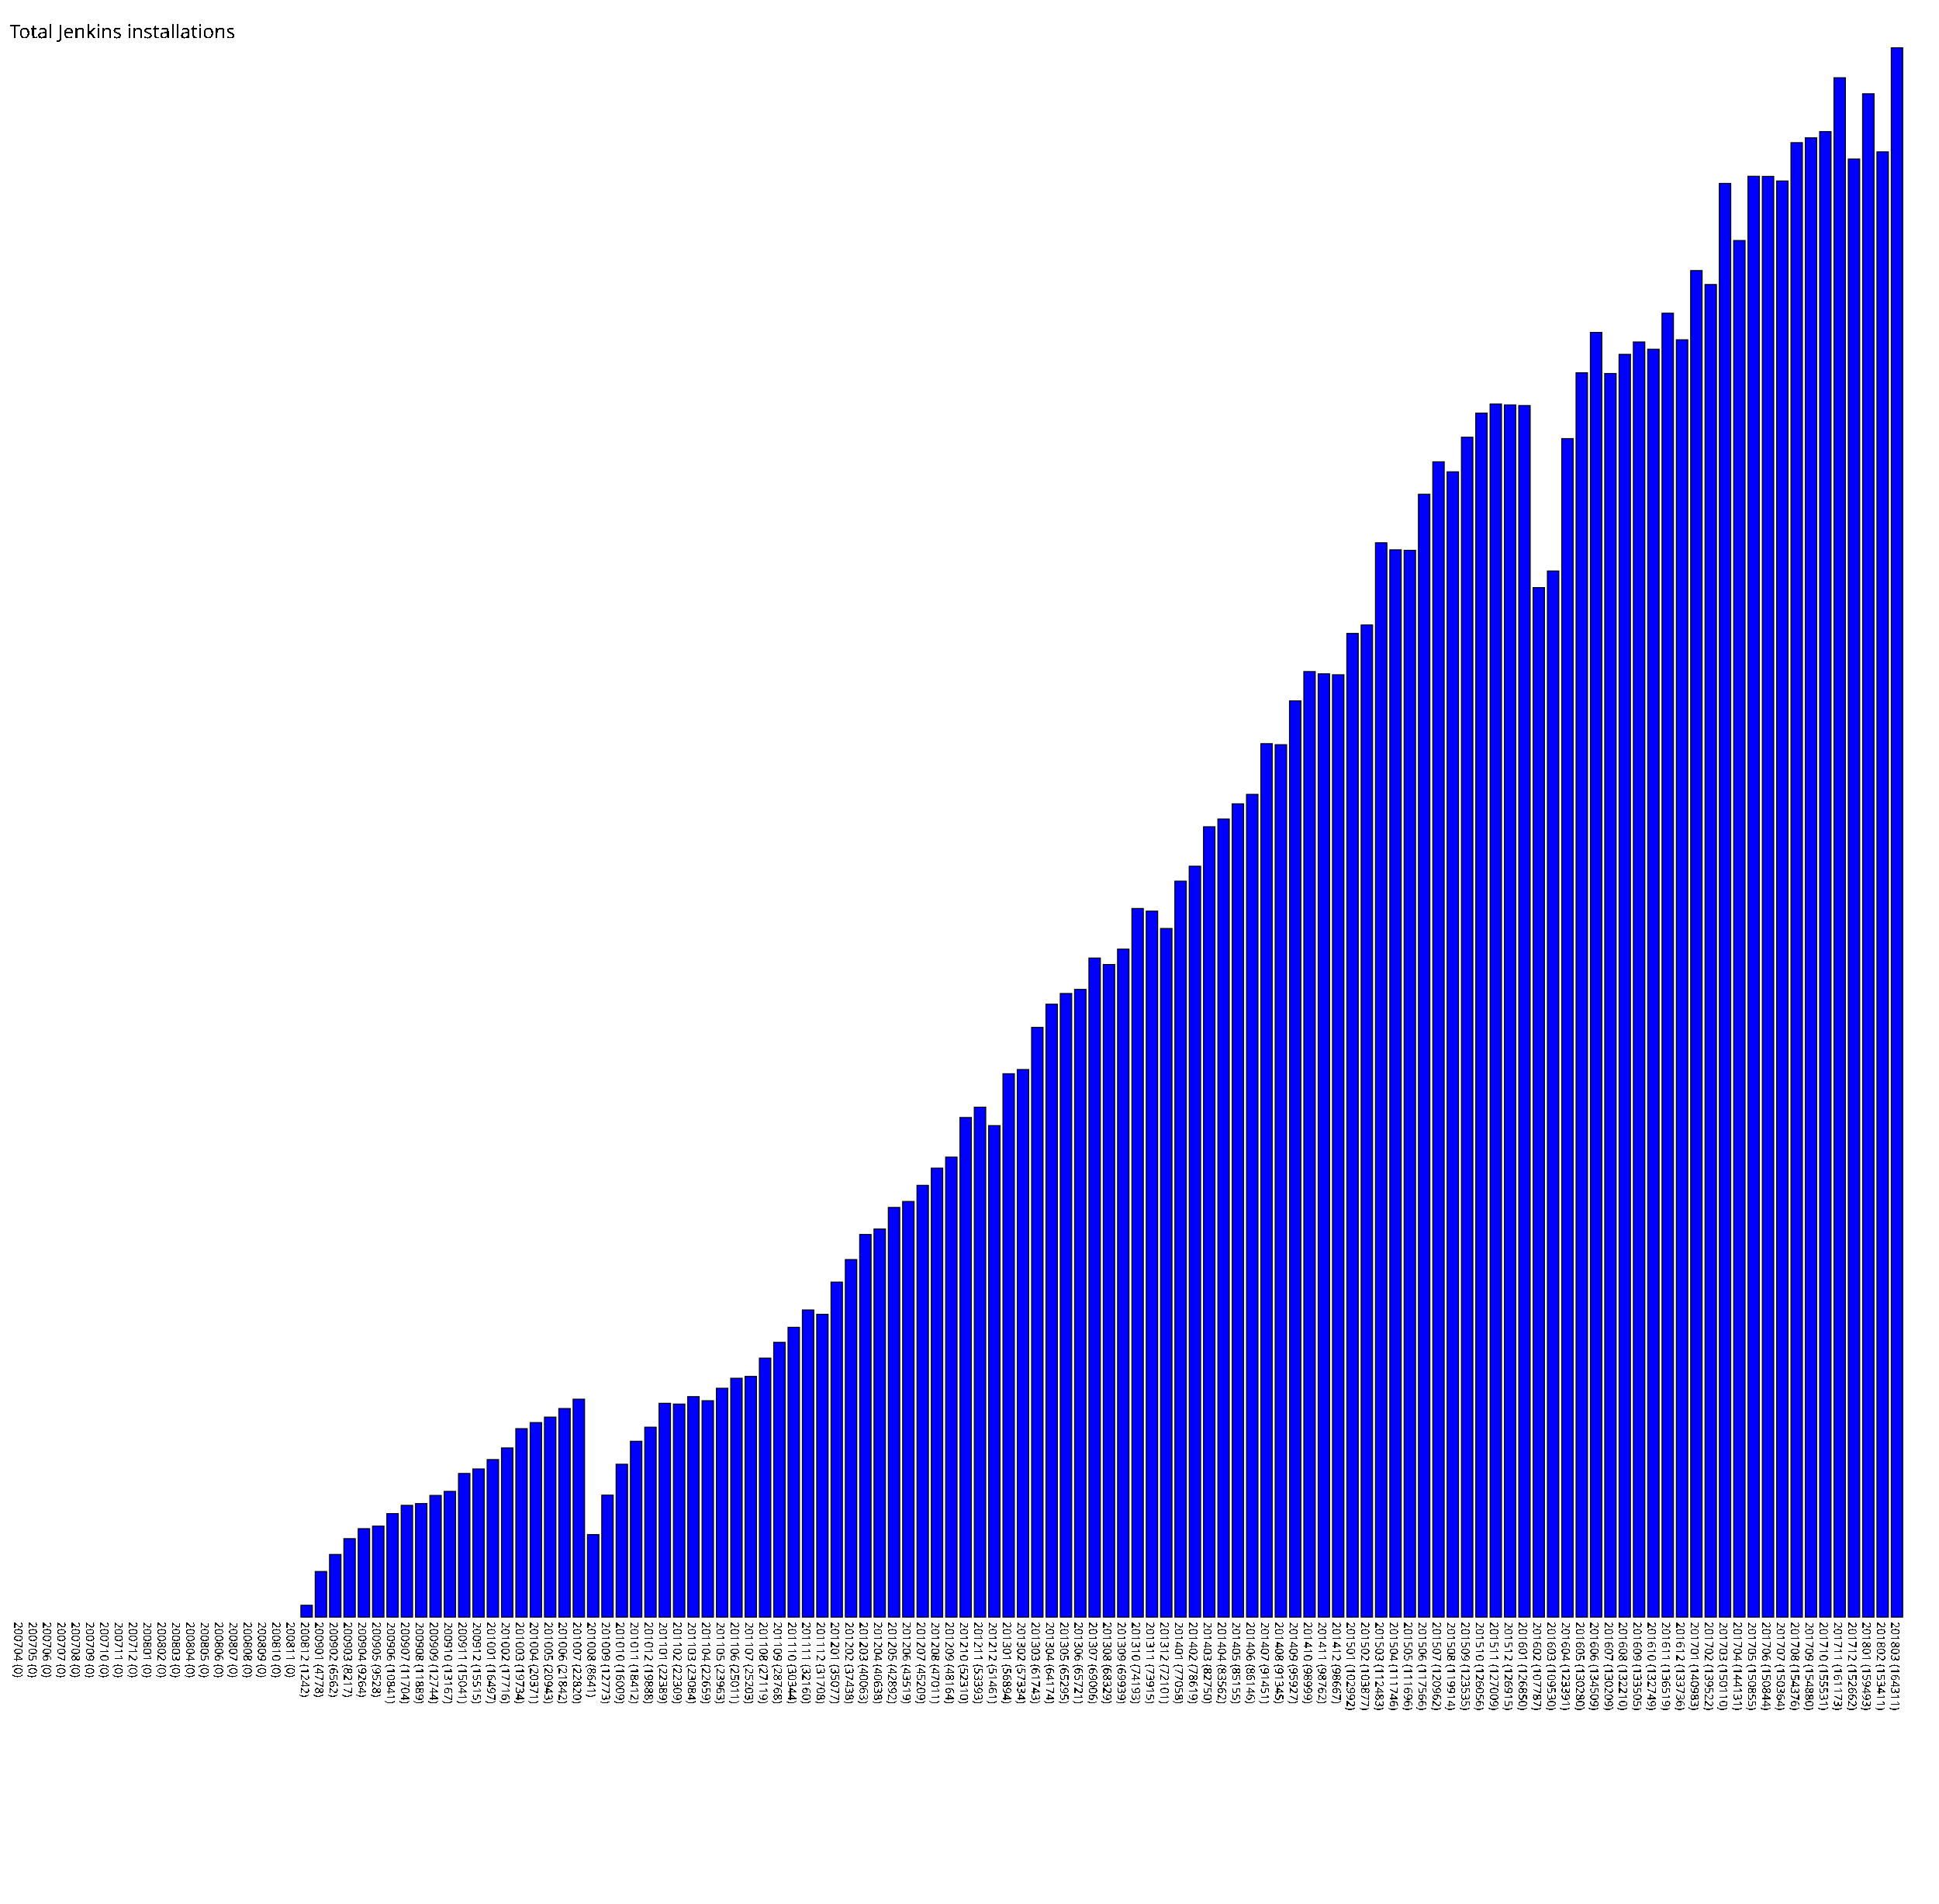
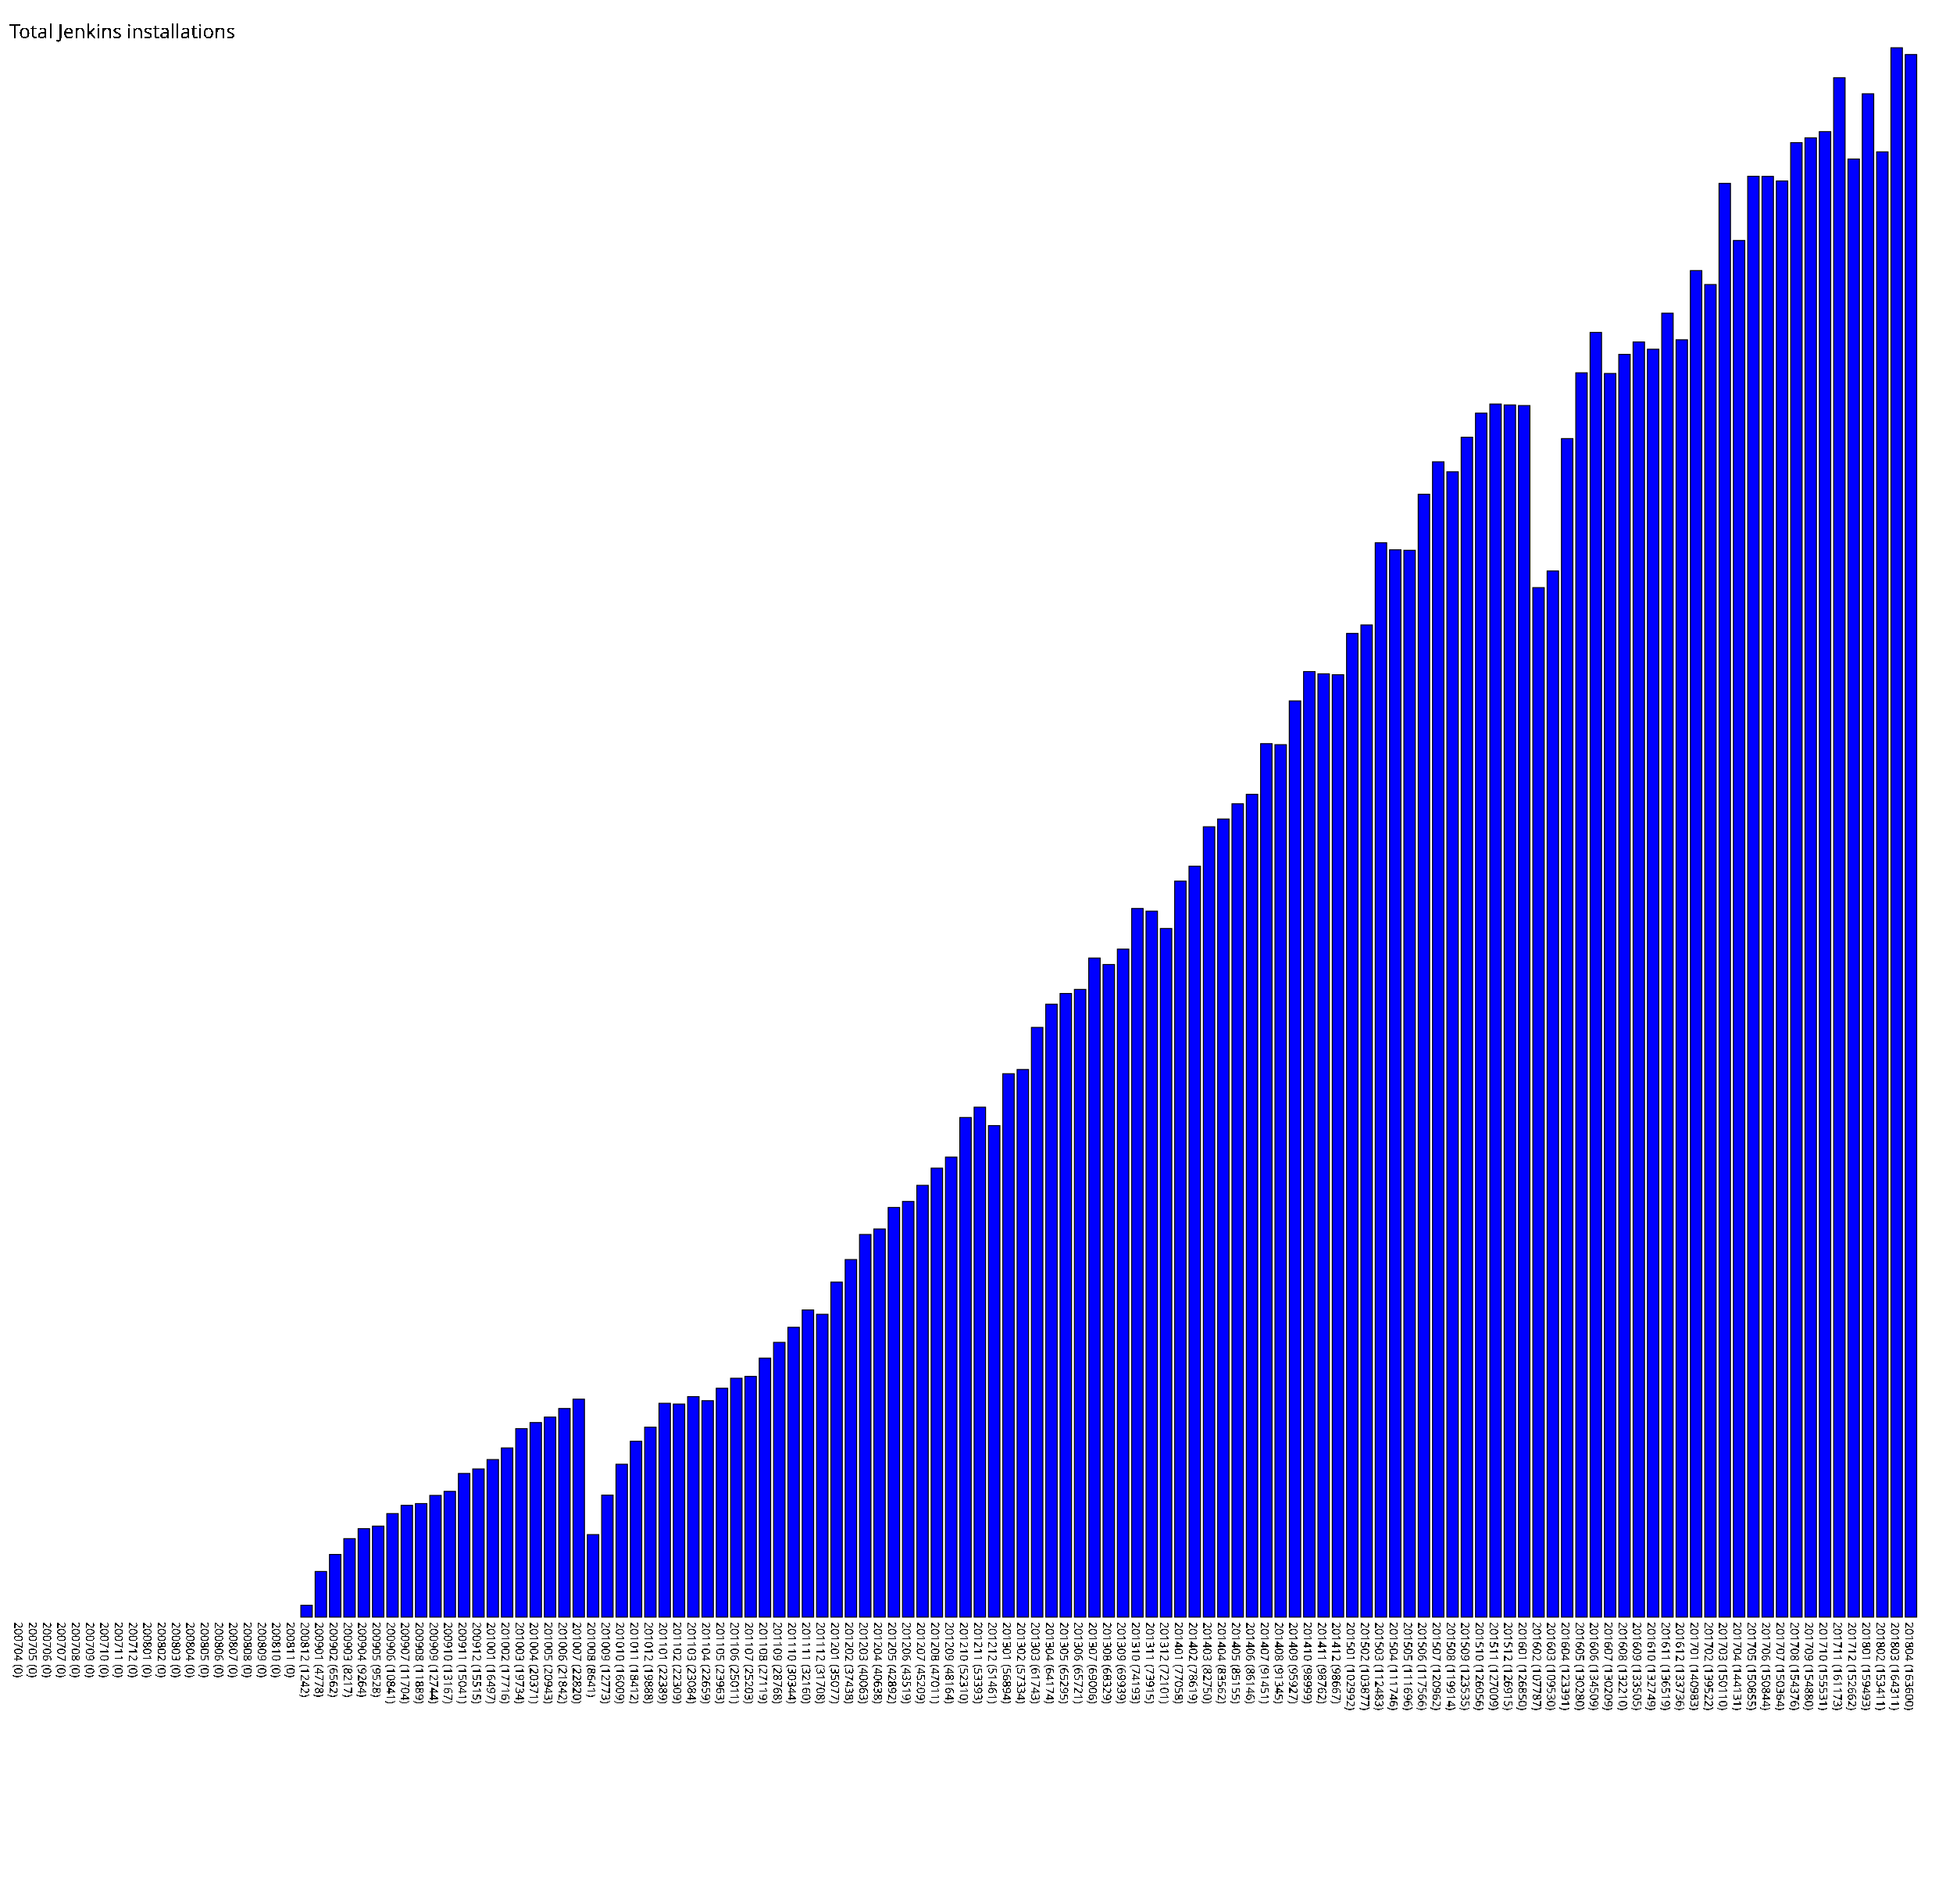
- <svg xmlns="http://www.w3.org/2000/svg" version="1.1" preserveAspectRatio="xMidYMid meet" viewBox="0 0 2030 1993.11">
+ <svg xmlns="http://www.w3.org/2000/svg" version="1.1" preserveAspectRatio="xMidYMid meet" viewBox="0 0 2045 1993.11">
  <rect fill="blue" height="0" stroke="black" width="12" x="15" y="1693.11" />
  <text x="15" y="1698.11" font-family="Tahoma" font-size="12" transform="rotate(90 15,1698.11)" text-rendering="optimizeSpeed" fill="#000000;">200704 (0)</text>
  <rect fill="blue" height="0" stroke="black" width="12" x="30" y="1693.11" />
  <text x="30" y="1698.11" font-family="Tahoma" font-size="12" transform="rotate(90 30,1698.11)" text-rendering="optimizeSpeed" fill="#000000;">200705 (0)</text>
  <rect fill="blue" height="0" stroke="black" width="12" x="45" y="1693.11" />
  <text x="45" y="1698.11" font-family="Tahoma" font-size="12" transform="rotate(90 45,1698.11)" text-rendering="optimizeSpeed" fill="#000000;">200706 (0)</text>
  <rect fill="blue" height="0" stroke="black" width="12" x="60" y="1693.11" />
  <text x="60" y="1698.11" font-family="Tahoma" font-size="12" transform="rotate(90 60,1698.11)" text-rendering="optimizeSpeed" fill="#000000;">200707 (0)</text>
  <rect fill="blue" height="0" stroke="black" width="12" x="75" y="1693.11" />
  <text x="75" y="1698.11" font-family="Tahoma" font-size="12" transform="rotate(90 75,1698.11)" text-rendering="optimizeSpeed" fill="#000000;">200708 (0)</text>
  <rect fill="blue" height="0" stroke="black" width="12" x="90" y="1693.11" />
  <text x="90" y="1698.11" font-family="Tahoma" font-size="12" transform="rotate(90 90,1698.11)" text-rendering="optimizeSpeed" fill="#000000;">200709 (0)</text>
  <rect fill="blue" height="0" stroke="black" width="12" x="105" y="1693.11" />
  <text x="105" y="1698.11" font-family="Tahoma" font-size="12" transform="rotate(90 105,1698.11)" text-rendering="optimizeSpeed" fill="#000000;">200710 (0)</text>
  <rect fill="blue" height="0" stroke="black" width="12" x="120" y="1693.11" />
  <text x="120" y="1698.11" font-family="Tahoma" font-size="12" transform="rotate(90 120,1698.11)" text-rendering="optimizeSpeed" fill="#000000;">200711 (0)</text>
  <rect fill="blue" height="0" stroke="black" width="12" x="135" y="1693.11" />
  <text x="135" y="1698.11" font-family="Tahoma" font-size="12" transform="rotate(90 135,1698.11)" text-rendering="optimizeSpeed" fill="#000000;">200712 (0)</text>
  <rect fill="blue" height="0" stroke="black" width="12" x="150" y="1693.11" />
  <text x="150" y="1698.11" font-family="Tahoma" font-size="12" transform="rotate(90 150,1698.11)" text-rendering="optimizeSpeed" fill="#000000;">200801 (0)</text>
  <rect fill="blue" height="0" stroke="black" width="12" x="165" y="1693.11" />
  <text x="165" y="1698.11" font-family="Tahoma" font-size="12" transform="rotate(90 165,1698.11)" text-rendering="optimizeSpeed" fill="#000000;">200802 (0)</text>
  <rect fill="blue" height="0" stroke="black" width="12" x="180" y="1693.11" />
  <text x="180" y="1698.11" font-family="Tahoma" font-size="12" transform="rotate(90 180,1698.11)" text-rendering="optimizeSpeed" fill="#000000;">200803 (0)</text>
  <rect fill="blue" height="0" stroke="black" width="12" x="195" y="1693.11" />
  <text x="195" y="1698.11" font-family="Tahoma" font-size="12" transform="rotate(90 195,1698.11)" text-rendering="optimizeSpeed" fill="#000000;">200804 (0)</text>
  <rect fill="blue" height="0" stroke="black" width="12" x="210" y="1693.11" />
  <text x="210" y="1698.11" font-family="Tahoma" font-size="12" transform="rotate(90 210,1698.11)" text-rendering="optimizeSpeed" fill="#000000;">200805 (0)</text>
  <rect fill="blue" height="0" stroke="black" width="12" x="225" y="1693.11" />
  <text x="225" y="1698.11" font-family="Tahoma" font-size="12" transform="rotate(90 225,1698.11)" text-rendering="optimizeSpeed" fill="#000000;">200806 (0)</text>
  <rect fill="blue" height="0" stroke="black" width="12" x="240" y="1693.11" />
  <text x="240" y="1698.11" font-family="Tahoma" font-size="12" transform="rotate(90 240,1698.11)" text-rendering="optimizeSpeed" fill="#000000;">200807 (0)</text>
  <rect fill="blue" height="0" stroke="black" width="12" x="255" y="1693.11" />
  <text x="255" y="1698.11" font-family="Tahoma" font-size="12" transform="rotate(90 255,1698.11)" text-rendering="optimizeSpeed" fill="#000000;">200808 (0)</text>
  <rect fill="blue" height="0" stroke="black" width="12" x="270" y="1693.11" />
  <text x="270" y="1698.11" font-family="Tahoma" font-size="12" transform="rotate(90 270,1698.11)" text-rendering="optimizeSpeed" fill="#000000;">200809 (0)</text>
  <rect fill="blue" height="0" stroke="black" width="12" x="285" y="1693.11" />
  <text x="285" y="1698.11" font-family="Tahoma" font-size="12" transform="rotate(90 285,1698.11)" text-rendering="optimizeSpeed" fill="#000000;">200810 (0)</text>
  <rect fill="blue" height="0" stroke="black" width="12" x="300" y="1693.11" />
  <text x="300" y="1698.11" font-family="Tahoma" font-size="12" transform="rotate(90 300,1698.11)" text-rendering="optimizeSpeed" fill="#000000;">200811 (0)</text>
  <rect fill="blue" height="12.42" stroke="black" width="12" x="315" y="1680.69" />
  <text x="315" y="1698.11" font-family="Tahoma" font-size="12" transform="rotate(90 315,1698.11)" text-rendering="optimizeSpeed" fill="#000000;">200812 (1242)</text>
  <rect fill="blue" height="47.78" stroke="black" width="12" x="330" y="1645.33" />
  <text x="330" y="1698.11" font-family="Tahoma" font-size="12" transform="rotate(90 330,1698.11)" text-rendering="optimizeSpeed" fill="#000000;">200901 (4778)</text>
  <rect fill="blue" height="65.62" stroke="black" width="12" x="345" y="1627.49" />
  <text x="345" y="1698.11" font-family="Tahoma" font-size="12" transform="rotate(90 345,1698.11)" text-rendering="optimizeSpeed" fill="#000000;">200902 (6562)</text>
  <rect fill="blue" height="82.17" stroke="black" width="12" x="360" y="1610.94" />
  <text x="360" y="1698.11" font-family="Tahoma" font-size="12" transform="rotate(90 360,1698.11)" text-rendering="optimizeSpeed" fill="#000000;">200903 (8217)</text>
  <rect fill="blue" height="92.64" stroke="black" width="12" x="375" y="1600.47" />
  <text x="375" y="1698.11" font-family="Tahoma" font-size="12" transform="rotate(90 375,1698.11)" text-rendering="optimizeSpeed" fill="#000000;">200904 (9264)</text>
  <rect fill="blue" height="95.28" stroke="black" width="12" x="390" y="1597.83" />
  <text x="390" y="1698.11" font-family="Tahoma" font-size="12" transform="rotate(90 390,1698.11)" text-rendering="optimizeSpeed" fill="#000000;">200905 (9528)</text>
  <rect fill="blue" height="108.41" stroke="black" width="12" x="405" y="1584.70" />
  <text x="405" y="1698.11" font-family="Tahoma" font-size="12" transform="rotate(90 405,1698.11)" text-rendering="optimizeSpeed" fill="#000000;">200906 (10841)</text>
  <rect fill="blue" height="117.04" stroke="black" width="12" x="420" y="1576.07" />
  <text x="420" y="1698.11" font-family="Tahoma" font-size="12" transform="rotate(90 420,1698.11)" text-rendering="optimizeSpeed" fill="#000000;">200907 (11704)</text>
  <rect fill="blue" height="118.89" stroke="black" width="12" x="435" y="1574.22" />
  <text x="435" y="1698.11" font-family="Tahoma" font-size="12" transform="rotate(90 435,1698.11)" text-rendering="optimizeSpeed" fill="#000000;">200908 (11889)</text>
  <rect fill="blue" height="127.44" stroke="black" width="12" x="450" y="1565.67" />
  <text x="450" y="1698.11" font-family="Tahoma" font-size="12" transform="rotate(90 450,1698.11)" text-rendering="optimizeSpeed" fill="#000000;">200909 (12744)</text>
  <rect fill="blue" height="131.67" stroke="black" width="12" x="465" y="1561.44" />
  <text x="465" y="1698.11" font-family="Tahoma" font-size="12" transform="rotate(90 465,1698.11)" text-rendering="optimizeSpeed" fill="#000000;">200910 (13167)</text>
  <rect fill="blue" height="150.41" stroke="black" width="12" x="480" y="1542.70" />
  <text x="480" y="1698.11" font-family="Tahoma" font-size="12" transform="rotate(90 480,1698.11)" text-rendering="optimizeSpeed" fill="#000000;">200911 (15041)</text>
  <rect fill="blue" height="155.15" stroke="black" width="12" x="495" y="1537.96" />
  <text x="495" y="1698.11" font-family="Tahoma" font-size="12" transform="rotate(90 495,1698.11)" text-rendering="optimizeSpeed" fill="#000000;">200912 (15515)</text>
  <rect fill="blue" height="164.97" stroke="black" width="12" x="510" y="1528.14" />
  <text x="510" y="1698.11" font-family="Tahoma" font-size="12" transform="rotate(90 510,1698.11)" text-rendering="optimizeSpeed" fill="#000000;">201001 (16497)</text>
  <rect fill="blue" height="177.16" stroke="black" width="12" x="525" y="1515.95" />
  <text x="525" y="1698.11" font-family="Tahoma" font-size="12" transform="rotate(90 525,1698.11)" text-rendering="optimizeSpeed" fill="#000000;">201002 (17716)</text>
  <rect fill="blue" height="197.34" stroke="black" width="12" x="540" y="1495.77" />
  <text x="540" y="1698.11" font-family="Tahoma" font-size="12" transform="rotate(90 540,1698.11)" text-rendering="optimizeSpeed" fill="#000000;">201003 (19734)</text>
  <rect fill="blue" height="203.71" stroke="black" width="12" x="555" y="1489.40" />
  <text x="555" y="1698.11" font-family="Tahoma" font-size="12" transform="rotate(90 555,1698.11)" text-rendering="optimizeSpeed" fill="#000000;">201004 (20371)</text>
  <rect fill="blue" height="209.43" stroke="black" width="12" x="570" y="1483.68" />
  <text x="570" y="1698.11" font-family="Tahoma" font-size="12" transform="rotate(90 570,1698.11)" text-rendering="optimizeSpeed" fill="#000000;">201005 (20943)</text>
  <rect fill="blue" height="218.42" stroke="black" width="12" x="585" y="1474.69" />
  <text x="585" y="1698.11" font-family="Tahoma" font-size="12" transform="rotate(90 585,1698.11)" text-rendering="optimizeSpeed" fill="#000000;">201006 (21842)</text>
  <rect fill="blue" height="228.2" stroke="black" width="12" x="600" y="1464.91" />
  <text x="600" y="1698.11" font-family="Tahoma" font-size="12" transform="rotate(90 600,1698.11)" text-rendering="optimizeSpeed" fill="#000000;">201007 (22820)</text>
  <rect fill="blue" height="86.41" stroke="black" width="12" x="615" y="1606.70" />
  <text x="615" y="1698.11" font-family="Tahoma" font-size="12" transform="rotate(90 615,1698.11)" text-rendering="optimizeSpeed" fill="#000000;">201008 (8641)</text>
  <rect fill="blue" height="127.73" stroke="black" width="12" x="630" y="1565.38" />
  <text x="630" y="1698.11" font-family="Tahoma" font-size="12" transform="rotate(90 630,1698.11)" text-rendering="optimizeSpeed" fill="#000000;">201009 (12773)</text>
  <rect fill="blue" height="160.09" stroke="black" width="12" x="645" y="1533.02" />
  <text x="645" y="1698.11" font-family="Tahoma" font-size="12" transform="rotate(90 645,1698.11)" text-rendering="optimizeSpeed" fill="#000000;">201010 (16009)</text>
  <rect fill="blue" height="184.12" stroke="black" width="12" x="660" y="1508.99" />
  <text x="660" y="1698.11" font-family="Tahoma" font-size="12" transform="rotate(90 660,1698.11)" text-rendering="optimizeSpeed" fill="#000000;">201011 (18412)</text>
  <rect fill="blue" height="198.88" stroke="black" width="12" x="675" y="1494.23" />
  <text x="675" y="1698.11" font-family="Tahoma" font-size="12" transform="rotate(90 675,1698.11)" text-rendering="optimizeSpeed" fill="#000000;">201012 (19888)</text>
  <rect fill="blue" height="223.89" stroke="black" width="12" x="690" y="1469.22" />
  <text x="690" y="1698.11" font-family="Tahoma" font-size="12" transform="rotate(90 690,1698.11)" text-rendering="optimizeSpeed" fill="#000000;">201101 (22389)</text>
  <rect fill="blue" height="223.09" stroke="black" width="12" x="705" y="1470.02" />
  <text x="705" y="1698.11" font-family="Tahoma" font-size="12" transform="rotate(90 705,1698.11)" text-rendering="optimizeSpeed" fill="#000000;">201102 (22309)</text>
  <rect fill="blue" height="230.84" stroke="black" width="12" x="720" y="1462.27" />
  <text x="720" y="1698.11" font-family="Tahoma" font-size="12" transform="rotate(90 720,1698.11)" text-rendering="optimizeSpeed" fill="#000000;">201103 (23084)</text>
  <rect fill="blue" height="226.59" stroke="black" width="12" x="735" y="1466.52" />
  <text x="735" y="1698.11" font-family="Tahoma" font-size="12" transform="rotate(90 735,1698.11)" text-rendering="optimizeSpeed" fill="#000000;">201104 (22659)</text>
  <rect fill="blue" height="239.63" stroke="black" width="12" x="750" y="1453.48" />
  <text x="750" y="1698.11" font-family="Tahoma" font-size="12" transform="rotate(90 750,1698.11)" text-rendering="optimizeSpeed" fill="#000000;">201105 (23963)</text>
  <rect fill="blue" height="250.11" stroke="black" width="12" x="765" y="1443.00" />
  <text x="765" y="1698.11" font-family="Tahoma" font-size="12" transform="rotate(90 765,1698.11)" text-rendering="optimizeSpeed" fill="#000000;">201106 (25011)</text>
  <rect fill="blue" height="252.03" stroke="black" width="12" x="780" y="1441.08" />
  <text x="780" y="1698.11" font-family="Tahoma" font-size="12" transform="rotate(90 780,1698.11)" text-rendering="optimizeSpeed" fill="#000000;">201107 (25203)</text>
  <rect fill="blue" height="271.19" stroke="black" width="12" x="795" y="1421.92" />
  <text x="795" y="1698.11" font-family="Tahoma" font-size="12" transform="rotate(90 795,1698.11)" text-rendering="optimizeSpeed" fill="#000000;">201108 (27119)</text>
  <rect fill="blue" height="287.68" stroke="black" width="12" x="810" y="1405.43" />
  <text x="810" y="1698.11" font-family="Tahoma" font-size="12" transform="rotate(90 810,1698.11)" text-rendering="optimizeSpeed" fill="#000000;">201109 (28768)</text>
  <rect fill="blue" height="303.44" stroke="black" width="12" x="825" y="1389.67" />
  <text x="825" y="1698.11" font-family="Tahoma" font-size="12" transform="rotate(90 825,1698.11)" text-rendering="optimizeSpeed" fill="#000000;">201110 (30344)</text>
  <rect fill="blue" height="321.6" stroke="black" width="12" x="840" y="1371.51" />
  <text x="840" y="1698.11" font-family="Tahoma" font-size="12" transform="rotate(90 840,1698.11)" text-rendering="optimizeSpeed" fill="#000000;">201111 (32160)</text>
  <rect fill="blue" height="317.08" stroke="black" width="12" x="855" y="1376.03" />
  <text x="855" y="1698.11" font-family="Tahoma" font-size="12" transform="rotate(90 855,1698.11)" text-rendering="optimizeSpeed" fill="#000000;">201112 (31708)</text>
  <rect fill="blue" height="350.77" stroke="black" width="12" x="870" y="1342.34" />
  <text x="870" y="1698.11" font-family="Tahoma" font-size="12" transform="rotate(90 870,1698.11)" text-rendering="optimizeSpeed" fill="#000000;">201201 (35077)</text>
  <rect fill="blue" height="374.38" stroke="black" width="12" x="885" y="1318.73" />
  <text x="885" y="1698.11" font-family="Tahoma" font-size="12" transform="rotate(90 885,1698.11)" text-rendering="optimizeSpeed" fill="#000000;">201202 (37438)</text>
  <rect fill="blue" height="400.63" stroke="black" width="12" x="900" y="1292.48" />
  <text x="900" y="1698.11" font-family="Tahoma" font-size="12" transform="rotate(90 900,1698.11)" text-rendering="optimizeSpeed" fill="#000000;">201203 (40063)</text>
  <rect fill="blue" height="406.38" stroke="black" width="12" x="915" y="1286.73" />
  <text x="915" y="1698.11" font-family="Tahoma" font-size="12" transform="rotate(90 915,1698.11)" text-rendering="optimizeSpeed" fill="#000000;">201204 (40638)</text>
  <rect fill="blue" height="428.92" stroke="black" width="12" x="930" y="1264.19" />
  <text x="930" y="1698.11" font-family="Tahoma" font-size="12" transform="rotate(90 930,1698.11)" text-rendering="optimizeSpeed" fill="#000000;">201205 (42892)</text>
  <rect fill="blue" height="435.19" stroke="black" width="12" x="945" y="1257.92" />
  <text x="945" y="1698.11" font-family="Tahoma" font-size="12" transform="rotate(90 945,1698.11)" text-rendering="optimizeSpeed" fill="#000000;">201206 (43519)</text>
  <rect fill="blue" height="452.09" stroke="black" width="12" x="960" y="1241.02" />
  <text x="960" y="1698.11" font-family="Tahoma" font-size="12" transform="rotate(90 960,1698.11)" text-rendering="optimizeSpeed" fill="#000000;">201207 (45209)</text>
  <rect fill="blue" height="470.11" stroke="black" width="12" x="975" y="1223.00" />
  <text x="975" y="1698.11" font-family="Tahoma" font-size="12" transform="rotate(90 975,1698.11)" text-rendering="optimizeSpeed" fill="#000000;">201208 (47011)</text>
  <rect fill="blue" height="481.64" stroke="black" width="12" x="990" y="1211.47" />
  <text x="990" y="1698.11" font-family="Tahoma" font-size="12" transform="rotate(90 990,1698.11)" text-rendering="optimizeSpeed" fill="#000000;">201209 (48164)</text>
  <rect fill="blue" height="523.1" stroke="black" width="12" x="1005" y="1170.01" />
  <text x="1005" y="1698.11" font-family="Tahoma" font-size="12" transform="rotate(90 1005,1698.11)" text-rendering="optimizeSpeed" fill="#000000;">201210 (52310)</text>
  <rect fill="blue" height="533.93" stroke="black" width="12" x="1020" y="1159.18" />
  <text x="1020" y="1698.11" font-family="Tahoma" font-size="12" transform="rotate(90 1020,1698.11)" text-rendering="optimizeSpeed" fill="#000000;">201211 (53393)</text>
  <rect fill="blue" height="514.61" stroke="black" width="12" x="1035" y="1178.50" />
  <text x="1035" y="1698.11" font-family="Tahoma" font-size="12" transform="rotate(90 1035,1698.11)" text-rendering="optimizeSpeed" fill="#000000;">201212 (51461)</text>
  <rect fill="blue" height="568.94" stroke="black" width="12" x="1050" y="1124.17" />
  <text x="1050" y="1698.11" font-family="Tahoma" font-size="12" transform="rotate(90 1050,1698.11)" text-rendering="optimizeSpeed" fill="#000000;">201301 (56894)</text>
  <rect fill="blue" height="573.34" stroke="black" width="12" x="1065" y="1119.77" />
  <text x="1065" y="1698.11" font-family="Tahoma" font-size="12" transform="rotate(90 1065,1698.11)" text-rendering="optimizeSpeed" fill="#000000;">201302 (57334)</text>
  <rect fill="blue" height="617.43" stroke="black" width="12" x="1080" y="1075.68" />
  <text x="1080" y="1698.11" font-family="Tahoma" font-size="12" transform="rotate(90 1080,1698.11)" text-rendering="optimizeSpeed" fill="#000000;">201303 (61743)</text>
  <rect fill="blue" height="641.74" stroke="black" width="12" x="1095" y="1051.37" />
  <text x="1095" y="1698.11" font-family="Tahoma" font-size="12" transform="rotate(90 1095,1698.11)" text-rendering="optimizeSpeed" fill="#000000;">201304 (64174)</text>
  <rect fill="blue" height="652.95" stroke="black" width="12" x="1110" y="1040.16" />
  <text x="1110" y="1698.11" font-family="Tahoma" font-size="12" transform="rotate(90 1110,1698.11)" text-rendering="optimizeSpeed" fill="#000000;">201305 (65295)</text>
  <rect fill="blue" height="657.21" stroke="black" width="12" x="1125" y="1035.90" />
  <text x="1125" y="1698.11" font-family="Tahoma" font-size="12" transform="rotate(90 1125,1698.11)" text-rendering="optimizeSpeed" fill="#000000;">201306 (65721)</text>
  <rect fill="blue" height="690.06" stroke="black" width="12" x="1140" y="1003.05" />
  <text x="1140" y="1698.11" font-family="Tahoma" font-size="12" transform="rotate(90 1140,1698.11)" text-rendering="optimizeSpeed" fill="#000000;">201307 (69006)</text>
  <rect fill="blue" height="683.29" stroke="black" width="12" x="1155" y="1009.82" />
  <text x="1155" y="1698.11" font-family="Tahoma" font-size="12" transform="rotate(90 1155,1698.11)" text-rendering="optimizeSpeed" fill="#000000;">201308 (68329)</text>
  <rect fill="blue" height="699.39" stroke="black" width="12" x="1170" y="993.72" />
  <text x="1170" y="1698.11" font-family="Tahoma" font-size="12" transform="rotate(90 1170,1698.11)" text-rendering="optimizeSpeed" fill="#000000;">201309 (69939)</text>
  <rect fill="blue" height="741.93" stroke="black" width="12" x="1185" y="951.18" />
  <text x="1185" y="1698.11" font-family="Tahoma" font-size="12" transform="rotate(90 1185,1698.11)" text-rendering="optimizeSpeed" fill="#000000;">201310 (74193)</text>
  <rect fill="blue" height="739.15" stroke="black" width="12" x="1200" y="953.96" />
  <text x="1200" y="1698.11" font-family="Tahoma" font-size="12" transform="rotate(90 1200,1698.11)" text-rendering="optimizeSpeed" fill="#000000;">201311 (73915)</text>
  <rect fill="blue" height="721.01" stroke="black" width="12" x="1215" y="972.10" />
  <text x="1215" y="1698.11" font-family="Tahoma" font-size="12" transform="rotate(90 1215,1698.11)" text-rendering="optimizeSpeed" fill="#000000;">201312 (72101)</text>
  <rect fill="blue" height="770.58" stroke="black" width="12" x="1230" y="922.53" />
  <text x="1230" y="1698.11" font-family="Tahoma" font-size="12" transform="rotate(90 1230,1698.11)" text-rendering="optimizeSpeed" fill="#000000;">201401 (77058)</text>
  <rect fill="blue" height="786.19" stroke="black" width="12" x="1245" y="906.92" />
  <text x="1245" y="1698.11" font-family="Tahoma" font-size="12" transform="rotate(90 1245,1698.11)" text-rendering="optimizeSpeed" fill="#000000;">201402 (78619)</text>
  <rect fill="blue" height="827.5" stroke="black" width="12" x="1260" y="865.61" />
  <text x="1260" y="1698.11" font-family="Tahoma" font-size="12" transform="rotate(90 1260,1698.11)" text-rendering="optimizeSpeed" fill="#000000;">201403 (82750)</text>
  <rect fill="blue" height="835.62" stroke="black" width="12" x="1275" y="857.49" />
  <text x="1275" y="1698.11" font-family="Tahoma" font-size="12" transform="rotate(90 1275,1698.11)" text-rendering="optimizeSpeed" fill="#000000;">201404 (83562)</text>
  <rect fill="blue" height="851.55" stroke="black" width="12" x="1290" y="841.56" />
  <text x="1290" y="1698.11" font-family="Tahoma" font-size="12" transform="rotate(90 1290,1698.11)" text-rendering="optimizeSpeed" fill="#000000;">201405 (85155)</text>
  <rect fill="blue" height="861.46" stroke="black" width="12" x="1305" y="831.65" />
  <text x="1305" y="1698.11" font-family="Tahoma" font-size="12" transform="rotate(90 1305,1698.11)" text-rendering="optimizeSpeed" fill="#000000;">201406 (86146)</text>
  <rect fill="blue" height="914.51" stroke="black" width="12" x="1320" y="778.60" />
  <text x="1320" y="1698.11" font-family="Tahoma" font-size="12" transform="rotate(90 1320,1698.11)" text-rendering="optimizeSpeed" fill="#000000;">201407 (91451)</text>
  <rect fill="blue" height="913.45" stroke="black" width="12" x="1335" y="779.66" />
  <text x="1335" y="1698.11" font-family="Tahoma" font-size="12" transform="rotate(90 1335,1698.11)" text-rendering="optimizeSpeed" fill="#000000;">201408 (91345)</text>
  <rect fill="blue" height="959.27" stroke="black" width="12" x="1350" y="733.84" />
  <text x="1350" y="1698.11" font-family="Tahoma" font-size="12" transform="rotate(90 1350,1698.11)" text-rendering="optimizeSpeed" fill="#000000;">201409 (95927)</text>
  <rect fill="blue" height="989.99" stroke="black" width="12" x="1365" y="703.12" />
  <text x="1365" y="1698.11" font-family="Tahoma" font-size="12" transform="rotate(90 1365,1698.11)" text-rendering="optimizeSpeed" fill="#000000;">201410 (98999)</text>
  <rect fill="blue" height="987.62" stroke="black" width="12" x="1380" y="705.49" />
  <text x="1380" y="1698.11" font-family="Tahoma" font-size="12" transform="rotate(90 1380,1698.11)" text-rendering="optimizeSpeed" fill="#000000;">201411 (98762)</text>
  <rect fill="blue" height="986.67" stroke="black" width="12" x="1395" y="706.44" />
  <text x="1395" y="1698.11" font-family="Tahoma" font-size="12" transform="rotate(90 1395,1698.11)" text-rendering="optimizeSpeed" fill="#000000;">201412 (98667)</text>
  <rect fill="blue" height="1029.92" stroke="black" width="12" x="1410" y="663.19" />
  <text x="1410" y="1698.11" font-family="Tahoma" font-size="12" transform="rotate(90 1410,1698.11)" text-rendering="optimizeSpeed" fill="#000000;">201501 (102992)</text>
  <rect fill="blue" height="1038.77" stroke="black" width="12" x="1425" y="654.34" />
  <text x="1425" y="1698.11" font-family="Tahoma" font-size="12" transform="rotate(90 1425,1698.11)" text-rendering="optimizeSpeed" fill="#000000;">201502 (103877)</text>
  <rect fill="blue" height="1124.83" stroke="black" width="12" x="1440" y="568.28" />
  <text x="1440" y="1698.11" font-family="Tahoma" font-size="12" transform="rotate(90 1440,1698.11)" text-rendering="optimizeSpeed" fill="#000000;">201503 (112483)</text>
  <rect fill="blue" height="1117.46" stroke="black" width="12" x="1455" y="575.65" />
  <text x="1455" y="1698.11" font-family="Tahoma" font-size="12" transform="rotate(90 1455,1698.11)" text-rendering="optimizeSpeed" fill="#000000;">201504 (111746)</text>
  <rect fill="blue" height="1116.96" stroke="black" width="12" x="1470" y="576.15" />
  <text x="1470" y="1698.11" font-family="Tahoma" font-size="12" transform="rotate(90 1470,1698.11)" text-rendering="optimizeSpeed" fill="#000000;">201505 (111696)</text>
  <rect fill="blue" height="1175.66" stroke="black" width="12" x="1485" y="517.45" />
  <text x="1485" y="1698.11" font-family="Tahoma" font-size="12" transform="rotate(90 1485,1698.11)" text-rendering="optimizeSpeed" fill="#000000;">201506 (117566)</text>
  <rect fill="blue" height="1209.62" stroke="black" width="12" x="1500" y="483.49" />
  <text x="1500" y="1698.11" font-family="Tahoma" font-size="12" transform="rotate(90 1500,1698.11)" text-rendering="optimizeSpeed" fill="#000000;">201507 (120962)</text>
  <rect fill="blue" height="1199.14" stroke="black" width="12" x="1515" y="493.97" />
  <text x="1515" y="1698.11" font-family="Tahoma" font-size="12" transform="rotate(90 1515,1698.11)" text-rendering="optimizeSpeed" fill="#000000;">201508 (119914)</text>
  <rect fill="blue" height="1235.35" stroke="black" width="12" x="1530" y="457.76" />
  <text x="1530" y="1698.11" font-family="Tahoma" font-size="12" transform="rotate(90 1530,1698.11)" text-rendering="optimizeSpeed" fill="#000000;">201509 (123535)</text>
  <rect fill="blue" height="1260.56" stroke="black" width="12" x="1545" y="432.55" />
  <text x="1545" y="1698.11" font-family="Tahoma" font-size="12" transform="rotate(90 1545,1698.11)" text-rendering="optimizeSpeed" fill="#000000;">201510 (126056)</text>
  <rect fill="blue" height="1270.09" stroke="black" width="12" x="1560" y="423.02" />
  <text x="1560" y="1698.11" font-family="Tahoma" font-size="12" transform="rotate(90 1560,1698.11)" text-rendering="optimizeSpeed" fill="#000000;">201511 (127009)</text>
  <rect fill="blue" height="1269.15" stroke="black" width="12" x="1575" y="423.96" />
  <text x="1575" y="1698.11" font-family="Tahoma" font-size="12" transform="rotate(90 1575,1698.11)" text-rendering="optimizeSpeed" fill="#000000;">201512 (126915)</text>
  <rect fill="blue" height="1268.5" stroke="black" width="12" x="1590" y="424.61" />
  <text x="1590" y="1698.11" font-family="Tahoma" font-size="12" transform="rotate(90 1590,1698.11)" text-rendering="optimizeSpeed" fill="#000000;">201601 (126850)</text>
  <rect fill="blue" height="1077.87" stroke="black" width="12" x="1605" y="615.24" />
  <text x="1605" y="1698.11" font-family="Tahoma" font-size="12" transform="rotate(90 1605,1698.11)" text-rendering="optimizeSpeed" fill="#000000;">201602 (107787)</text>
  <rect fill="blue" height="1095.3" stroke="black" width="12" x="1620" y="597.81" />
  <text x="1620" y="1698.11" font-family="Tahoma" font-size="12" transform="rotate(90 1620,1698.11)" text-rendering="optimizeSpeed" fill="#000000;">201603 (109530)</text>
  <rect fill="blue" height="1233.91" stroke="black" width="12" x="1635" y="459.20" />
  <text x="1635" y="1698.11" font-family="Tahoma" font-size="12" transform="rotate(90 1635,1698.11)" text-rendering="optimizeSpeed" fill="#000000;">201604 (123391)</text>
  <rect fill="blue" height="1302.8" stroke="black" width="12" x="1650" y="390.31" />
  <text x="1650" y="1698.11" font-family="Tahoma" font-size="12" transform="rotate(90 1650,1698.11)" text-rendering="optimizeSpeed" fill="#000000;">201605 (130280)</text>
  <rect fill="blue" height="1345.09" stroke="black" width="12" x="1665" y="348.02" />
  <text x="1665" y="1698.11" font-family="Tahoma" font-size="12" transform="rotate(90 1665,1698.11)" text-rendering="optimizeSpeed" fill="#000000;">201606 (134509)</text>
  <rect fill="blue" height="1302.09" stroke="black" width="12" x="1680" y="391.02" />
  <text x="1680" y="1698.11" font-family="Tahoma" font-size="12" transform="rotate(90 1680,1698.11)" text-rendering="optimizeSpeed" fill="#000000;">201607 (130209)</text>
  <rect fill="blue" height="1322.1" stroke="black" width="12" x="1695" y="371.01" />
  <text x="1695" y="1698.11" font-family="Tahoma" font-size="12" transform="rotate(90 1695,1698.11)" text-rendering="optimizeSpeed" fill="#000000;">201608 (132210)</text>
  <rect fill="blue" height="1335.05" stroke="black" width="12" x="1710" y="358.06" />
  <text x="1710" y="1698.11" font-family="Tahoma" font-size="12" transform="rotate(90 1710,1698.11)" text-rendering="optimizeSpeed" fill="#000000;">201609 (133505)</text>
  <rect fill="blue" height="1327.49" stroke="black" width="12" x="1725" y="365.62" />
  <text x="1725" y="1698.11" font-family="Tahoma" font-size="12" transform="rotate(90 1725,1698.11)" text-rendering="optimizeSpeed" fill="#000000;">201610 (132749)</text>
  <rect fill="blue" height="1365.19" stroke="black" width="12" x="1740" y="327.92" />
  <text x="1740" y="1698.11" font-family="Tahoma" font-size="12" transform="rotate(90 1740,1698.11)" text-rendering="optimizeSpeed" fill="#000000;">201611 (136519)</text>
  <rect fill="blue" height="1337.36" stroke="black" width="12" x="1755" y="355.75" />
  <text x="1755" y="1698.11" font-family="Tahoma" font-size="12" transform="rotate(90 1755,1698.11)" text-rendering="optimizeSpeed" fill="#000000;">201612 (133736)</text>
  <rect fill="blue" height="1409.83" stroke="black" width="12" x="1770" y="283.28" />
  <text x="1770" y="1698.11" font-family="Tahoma" font-size="12" transform="rotate(90 1770,1698.11)" text-rendering="optimizeSpeed" fill="#000000;">201701 (140983)</text>
  <rect fill="blue" height="1395.22" stroke="black" width="12" x="1785" y="297.89" />
  <text x="1785" y="1698.11" font-family="Tahoma" font-size="12" transform="rotate(90 1785,1698.11)" text-rendering="optimizeSpeed" fill="#000000;">201702 (139522)</text>
  <rect fill="blue" height="1501.1" stroke="black" width="12" x="1800" y="192.01" />
  <text x="1800" y="1698.11" font-family="Tahoma" font-size="12" transform="rotate(90 1800,1698.11)" text-rendering="optimizeSpeed" fill="#000000;">201703 (150110)</text>
  <rect fill="blue" height="1441.31" stroke="black" width="12" x="1815" y="251.80" />
  <text x="1815" y="1698.11" font-family="Tahoma" font-size="12" transform="rotate(90 1815,1698.11)" text-rendering="optimizeSpeed" fill="#000000;">201704 (144131)</text>
  <rect fill="blue" height="1508.55" stroke="black" width="12" x="1830" y="184.56" />
  <text x="1830" y="1698.11" font-family="Tahoma" font-size="12" transform="rotate(90 1830,1698.11)" text-rendering="optimizeSpeed" fill="#000000;">201705 (150855)</text>
  <rect fill="blue" height="1508.44" stroke="black" width="12" x="1845" y="184.67" />
  <text x="1845" y="1698.11" font-family="Tahoma" font-size="12" transform="rotate(90 1845,1698.11)" text-rendering="optimizeSpeed" fill="#000000;">201706 (150844)</text>
  <rect fill="blue" height="1503.64" stroke="black" width="12" x="1860" y="189.47" />
  <text x="1860" y="1698.11" font-family="Tahoma" font-size="12" transform="rotate(90 1860,1698.11)" text-rendering="optimizeSpeed" fill="#000000;">201707 (150364)</text>
  <rect fill="blue" height="1543.76" stroke="black" width="12" x="1875" y="149.35" />
  <text x="1875" y="1698.11" font-family="Tahoma" font-size="12" transform="rotate(90 1875,1698.11)" text-rendering="optimizeSpeed" fill="#000000;">201708 (154376)</text>
  <rect fill="blue" height="1548.8" stroke="black" width="12" x="1890" y="144.31" />
  <text x="1890" y="1698.11" font-family="Tahoma" font-size="12" transform="rotate(90 1890,1698.11)" text-rendering="optimizeSpeed" fill="#000000;">201709 (154880)</text>
  <rect fill="blue" height="1555.31" stroke="black" width="12" x="1905" y="137.80" />
  <text x="1905" y="1698.11" font-family="Tahoma" font-size="12" transform="rotate(90 1905,1698.11)" text-rendering="optimizeSpeed" fill="#000000;">201710 (155531)</text>
  <rect fill="blue" height="1611.73" stroke="black" width="12" x="1920" y="81.38" />
  <text x="1920" y="1698.11" font-family="Tahoma" font-size="12" transform="rotate(90 1920,1698.11)" text-rendering="optimizeSpeed" fill="#000000;">201711 (161173)</text>
  <rect fill="blue" height="1526.62" stroke="black" width="12" x="1935" y="166.49" />
  <text x="1935" y="1698.11" font-family="Tahoma" font-size="12" transform="rotate(90 1935,1698.11)" text-rendering="optimizeSpeed" fill="#000000;">201712 (152662)</text>
  <rect fill="blue" height="1594.93" stroke="black" width="12" x="1950" y="98.18" />
  <text x="1950" y="1698.11" font-family="Tahoma" font-size="12" transform="rotate(90 1950,1698.11)" text-rendering="optimizeSpeed" fill="#000000;">201801 (159493)</text>
  <rect fill="blue" height="1534.11" stroke="black" width="12" x="1965" y="159.00" />
  <text x="1965" y="1698.11" font-family="Tahoma" font-size="12" transform="rotate(90 1965,1698.11)" text-rendering="optimizeSpeed" fill="#000000;">201802 (153411)</text>
  <rect fill="blue" height="1643.11" stroke="black" width="12" x="1980" y="50.00" />
  <text x="1980" y="1698.11" font-family="Tahoma" font-size="12" transform="rotate(90 1980,1698.11)" text-rendering="optimizeSpeed" fill="#000000;">201803 (164311)</text>
+   <rect fill="blue" height="1636" stroke="black" width="12" x="1995" y="57.11" />
+   <text x="1995" y="1698.11" font-family="Tahoma" font-size="12" transform="rotate(90 1995,1698.11)" text-rendering="optimizeSpeed" fill="#000000;">201804 (163600)</text>
  <text x="10" y="40" font-family="Tahoma" font-size="20" text-rendering="optimizeSpeed" fill="#000000;">Total Jenkins installations</text>
</svg>
